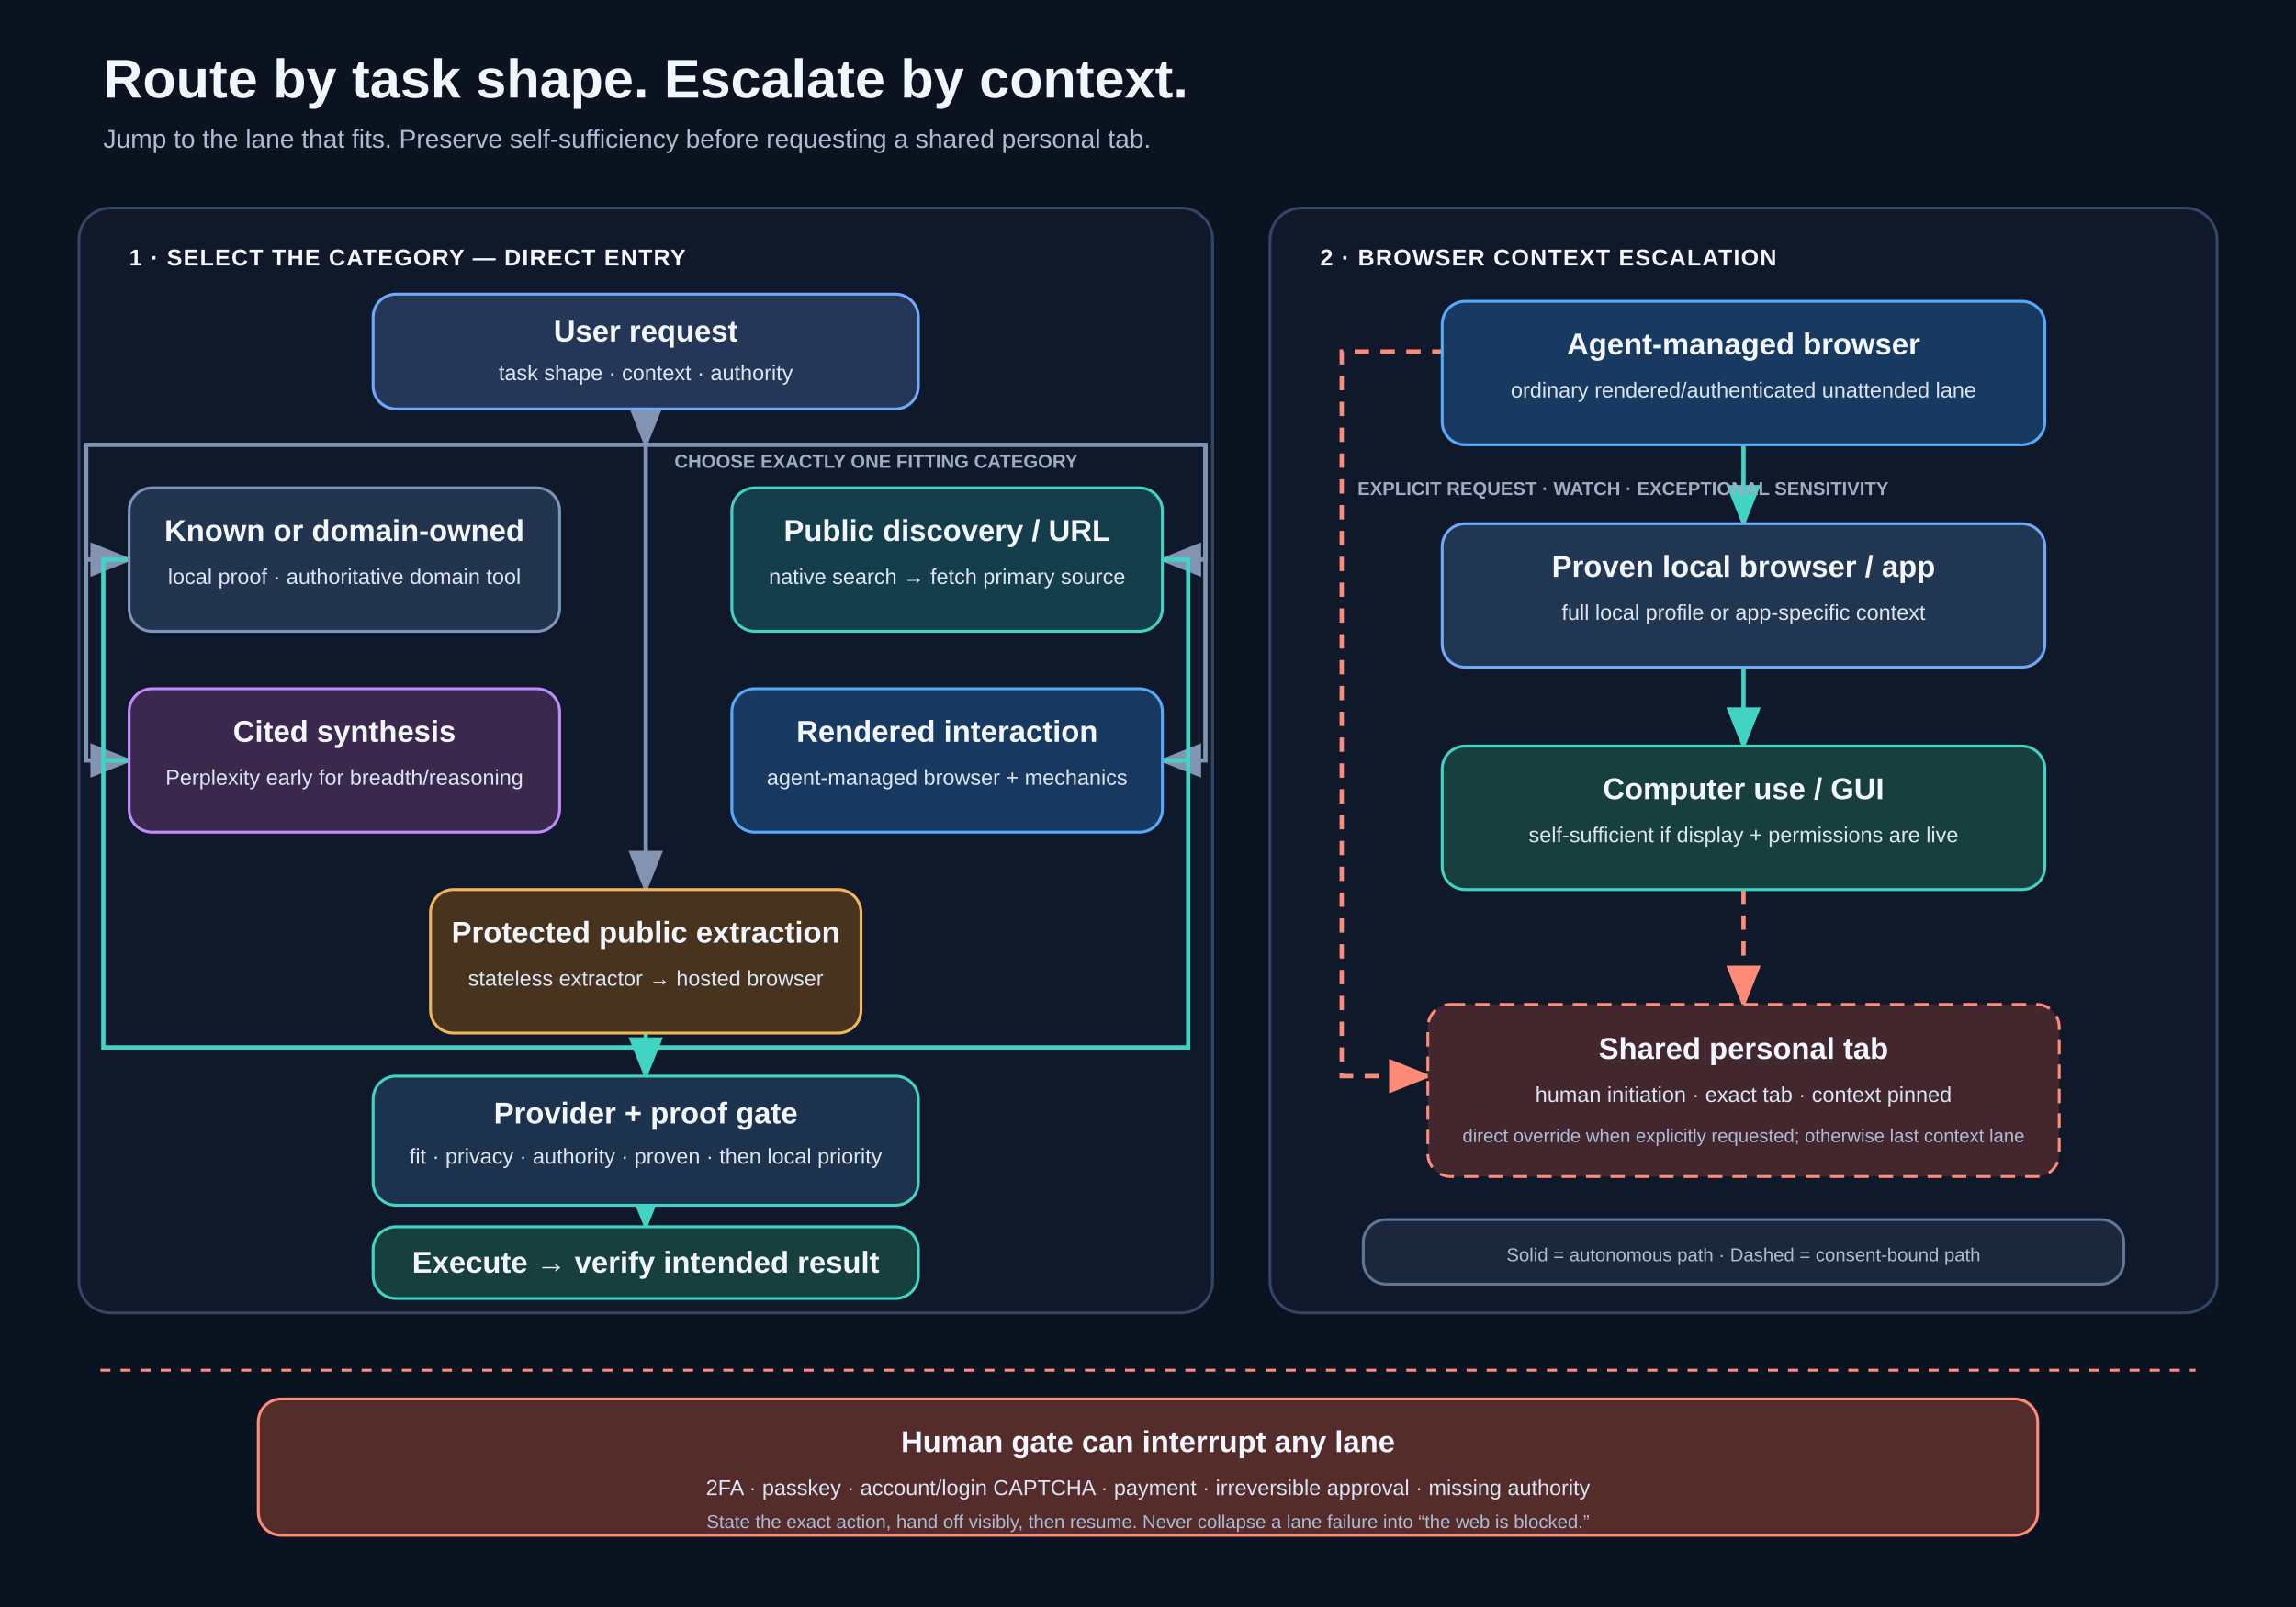
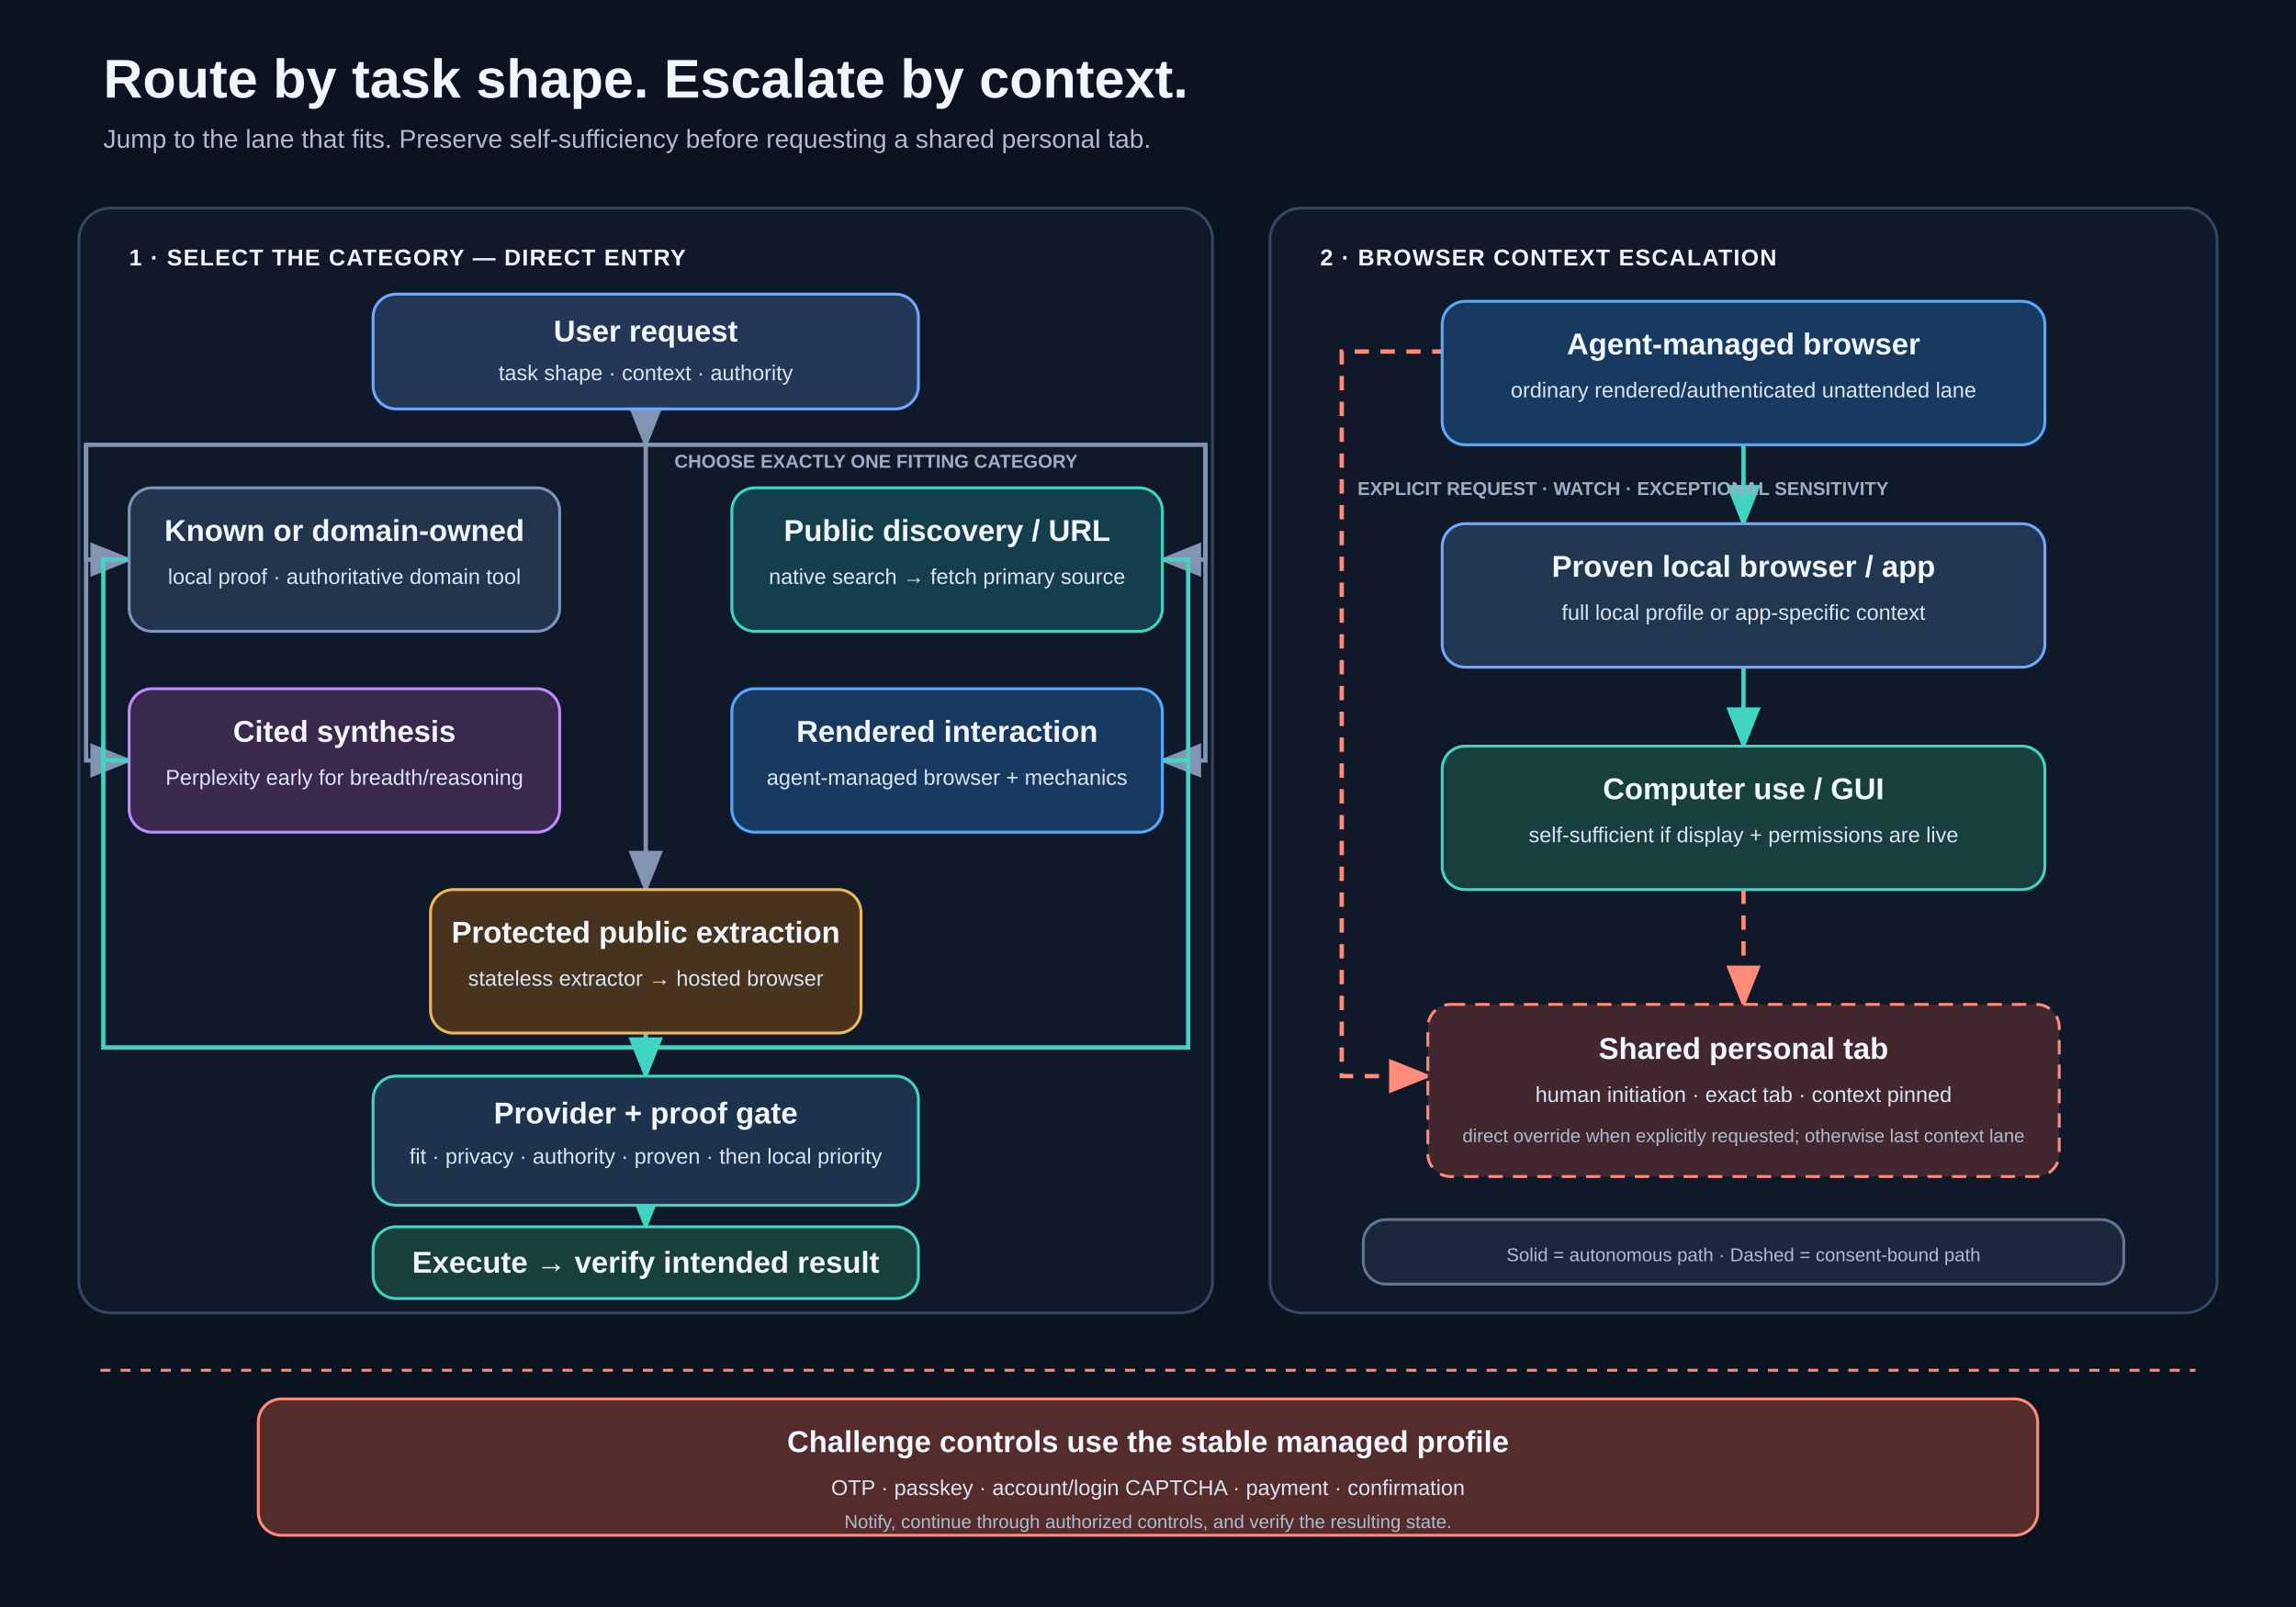
<svg xmlns="http://www.w3.org/2000/svg" width="1600" height="1120" viewBox="0 0 1600 1120" role="img" aria-labelledby="title desc">
  <defs>
    <marker id="arrow" markerWidth="11" markerHeight="11" refX="9" refY="4" orient="auto">
      <path d="M0 0L10 4L0 8Z" fill="#8294b2" />
    </marker>
    <marker id="arrow-teal" markerWidth="11" markerHeight="11" refX="9" refY="4" orient="auto">
      <path d="M0 0L10 4L0 8Z" fill="#42d4c3" />
    </marker>
    <marker id="arrow-coral" markerWidth="11" markerHeight="11" refX="9" refY="4" orient="auto">
      <path d="M0 0L10 4L0 8Z" fill="#ff8b78" />
    </marker>
    <style>
      text{font-family:-apple-system,BlinkMacSystemFont,"Segoe UI",Arial,sans-serif;fill:#f2f6ff}
      .title{font-size:38px;font-weight:750}.subtitle{font-size:18px;fill:#aebbd0}
      .panel{rx:22;stroke-width:2}.box{rx:16;stroke-width:2}.head{font-size:21px;font-weight:700}
      .body{font-size:15px;fill:#dbe4f2}.small{font-size:13px;fill:#aebbd0}.section{font-size:16px;font-weight:750;letter-spacing:.8px}
      .flow{fill:none;stroke:#8294b2;stroke-width:3;marker-end:url(#arrow)}
      .auto{fill:none;stroke:#42d4c3;stroke-width:3;marker-end:url(#arrow-teal)}
      .consent{fill:none;stroke:#ff8b78;stroke-width:3;stroke-dasharray:10 8;marker-end:url(#arrow-coral)}
      .merge{fill:none;stroke:#42d4c3;stroke-width:3}
      .gate{fill:none;stroke:#ff8b78;stroke-width:2;stroke-dasharray:7 7}
      .label{font-size:13px;fill:#9fadc4;font-weight:650}
    </style>
  </defs>
  <rect width="1600" height="1120" fill="#0b1220" />
  <text x="72" y="68" class="title">Route by task shape. Escalate by context.</text>
  <text x="72" y="103" class="subtitle">Jump to the lane that fits. Preserve self-sufficiency before requesting a shared personal tab.</text>
  <rect class="panel" x="55" y="145" width="790" height="770" fill="#0f192a" stroke="#334663" />
  <rect class="panel" x="885" y="145" width="660" height="770" fill="#0f192a" stroke="#334663" />
  <text x="90" y="185" class="section" fill="#6fa8ff">1 · SELECT THE CATEGORY — DIRECT ENTRY</text>
  <text x="920" y="185" class="section" fill="#42d4c3">2 · BROWSER CONTEXT ESCALATION</text>
  <path class="flow" d="M450 285V310" />
  <path class="flow" d="M450 310H60V390H90" />
  <path class="flow" d="M450 310H840V390H810" />
  <path class="flow" d="M60 310V530H90" />
  <path class="flow" d="M840 310V530H810" />
  <path class="flow" d="M450 310V620" />
  <path class="merge" d="M90 390H72V730H450" />
  <path class="merge" d="M90 530H72" />
  <path class="merge" d="M810 390H828V730H450" />
  <path class="merge" d="M810 530H828" />
  <path class="merge" d="M450 720V730" />
  <path class="auto" d="M450 730V750" />
  <path class="auto" d="M450 840V855" />
  <text x="470" y="326" class="label">CHOOSE EXACTLY ONE FITTING CATEGORY</text>
  <rect class="box" x="260" y="205" width="380" height="80" fill="#243756" stroke="#6fa8ff" />
  <text x="450" y="238" class="head" text-anchor="middle">User request</text>
  <text x="450" y="265" class="body" text-anchor="middle">task shape · context · authority</text>
  <rect class="box" x="90" y="340" width="300" height="100" fill="#23344e" stroke="#7d94bb" />
  <text x="240" y="377" class="head" text-anchor="middle">Known or domain-owned</text>
  <text x="240" y="407" class="body" text-anchor="middle">local proof · authoritative domain tool</text>
  <rect class="box" x="510" y="340" width="300" height="100" fill="#153e4c" stroke="#42d4c3" />
  <text x="660" y="377" class="head" text-anchor="middle">Public discovery / URL</text>
  <text x="660" y="407" class="body" text-anchor="middle">native search → fetch primary source</text>
  <rect class="box" x="90" y="480" width="300" height="100" fill="#3a294d" stroke="#bf8cff" />
  <text x="240" y="517" class="head" text-anchor="middle">Cited synthesis</text>
  <text x="240" y="547" class="body" text-anchor="middle">Perplexity early for breadth/reasoning</text>
  <rect class="box" x="510" y="480" width="300" height="100" fill="#183a60" stroke="#55aaff" />
  <text x="660" y="517" class="head" text-anchor="middle">Rendered interaction</text>
  <text x="660" y="547" class="body" text-anchor="middle">agent-managed browser + mechanics</text>
  <rect class="box" x="300" y="620" width="300" height="100" fill="#48331f" stroke="#f2b65a" />
  <text x="450" y="657" class="head" text-anchor="middle">Protected public extraction</text>
  <text x="450" y="687" class="body" text-anchor="middle">stateless extractor → hosted browser</text>
  <rect class="box" x="260" y="750" width="380" height="90" fill="#1d334d" stroke="#42d4c3" />
  <text x="450" y="783" class="head" text-anchor="middle">Provider + proof gate</text>
  <text x="450" y="811" class="body" text-anchor="middle">fit · privacy · authority · proven · then local priority</text>
  <rect class="box" x="260" y="855" width="380" height="50" fill="#173f3d" stroke="#42d4c3" />
  <text x="450" y="887" class="head" text-anchor="middle">Execute → verify intended result</text>
  <path class="auto" d="M1215 310V365" />
  <path class="auto" d="M1215 465V520" />
  <path class="consent" d="M1215 620V700" />
  <path class="consent" d="M1008 245H935V750H995" />
  <text x="946" y="345" class="label">EXPLICIT REQUEST · WATCH · EXCEPTIONAL SENSITIVITY</text>
  <rect class="box" x="1005" y="210" width="420" height="100" fill="#183a60" stroke="#55aaff" />
  <text x="1215" y="247" class="head" text-anchor="middle">Agent-managed browser</text>
  <text x="1215" y="277" class="body" text-anchor="middle">ordinary rendered/authenticated unattended lane</text>
  <rect class="box" x="1005" y="365" width="420" height="100" fill="#213650" stroke="#6fa8ff" />
  <text x="1215" y="402" class="head" text-anchor="middle">Proven local browser / app</text>
  <text x="1215" y="432" class="body" text-anchor="middle">full local profile or app-specific context</text>
  <rect class="box" x="1005" y="520" width="420" height="100" fill="#173f3d" stroke="#42d4c3" />
  <text x="1215" y="557" class="head" text-anchor="middle">Computer use / GUI</text>
  <text x="1215" y="587" class="body" text-anchor="middle">self-sufficient if display + permissions are live</text>
  <rect class="box" x="995" y="700" width="440" height="120" fill="#43272f" stroke="#ff8b78" stroke-dasharray="10 7" />
  <text x="1215" y="738" class="head" text-anchor="middle">Shared personal tab</text>
  <text x="1215" y="768" class="body" text-anchor="middle">human initiation · exact tab · context pinned</text>
  <text x="1215" y="796" class="small" text-anchor="middle">direct override when explicitly requested; otherwise last context lane</text>
  <rect class="box" x="950" y="850" width="530" height="45" fill="#1b273a" stroke="#617594" />
  <text x="1215" y="879" class="small" text-anchor="middle">Solid = autonomous path · Dashed = consent-bound path</text>
  <path class="gate" d="M70 955H1530" />
  <rect class="box" x="180" y="975" width="1240" height="95" fill="#552c2c" stroke="#ff8b78" />
-   <text x="800" y="1012" class="head" text-anchor="middle">Human gate can interrupt any lane</text>
-   <text x="800" y="1042" class="body" text-anchor="middle">2FA · passkey · account/login CAPTCHA · payment · irreversible approval · missing authority</text>
-   <text x="800" y="1065" class="small" text-anchor="middle">State the exact action, hand off visibly, then resume. Never collapse a lane failure into “the web is blocked.”</text>
+   <text x="800" y="1012" class="head" text-anchor="middle">Challenge controls use the stable managed profile</text>
+   <text x="800" y="1042" class="body" text-anchor="middle">OTP · passkey · account/login CAPTCHA · payment · confirmation</text>
+   <text x="800" y="1065" class="small" text-anchor="middle">Notify, continue through authorized controls, and verify the resulting state.</text>
</svg>
